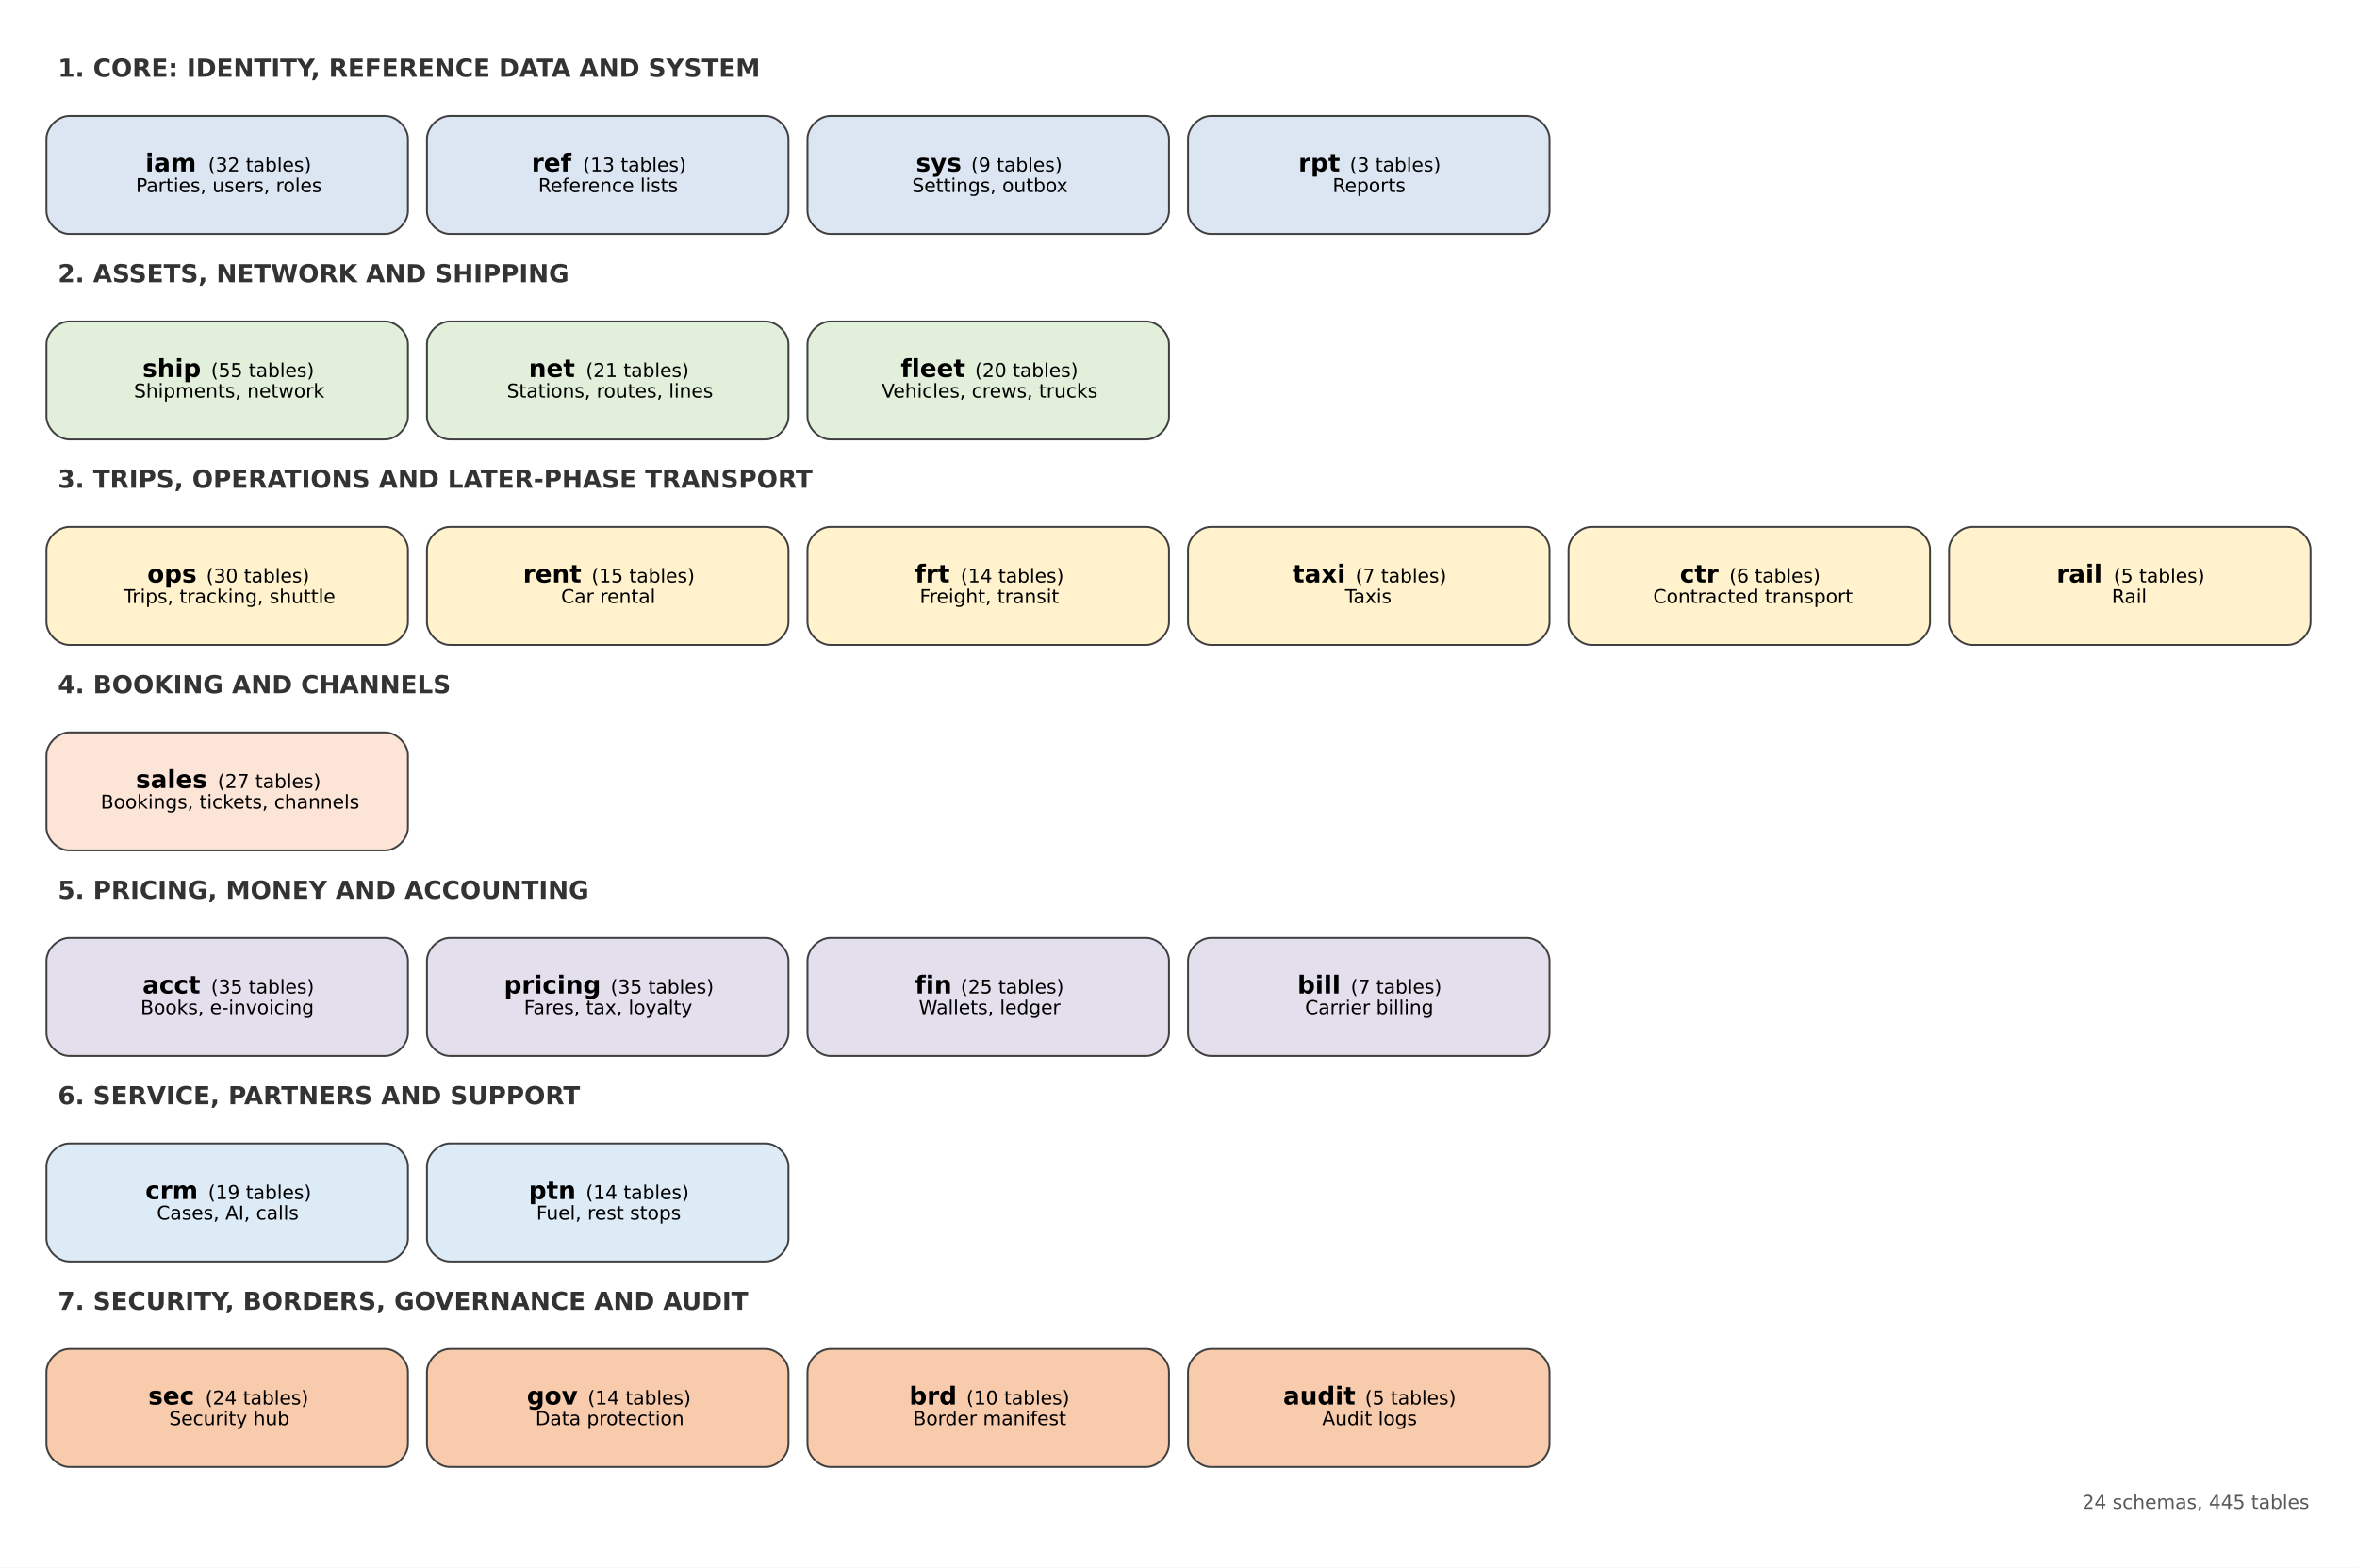
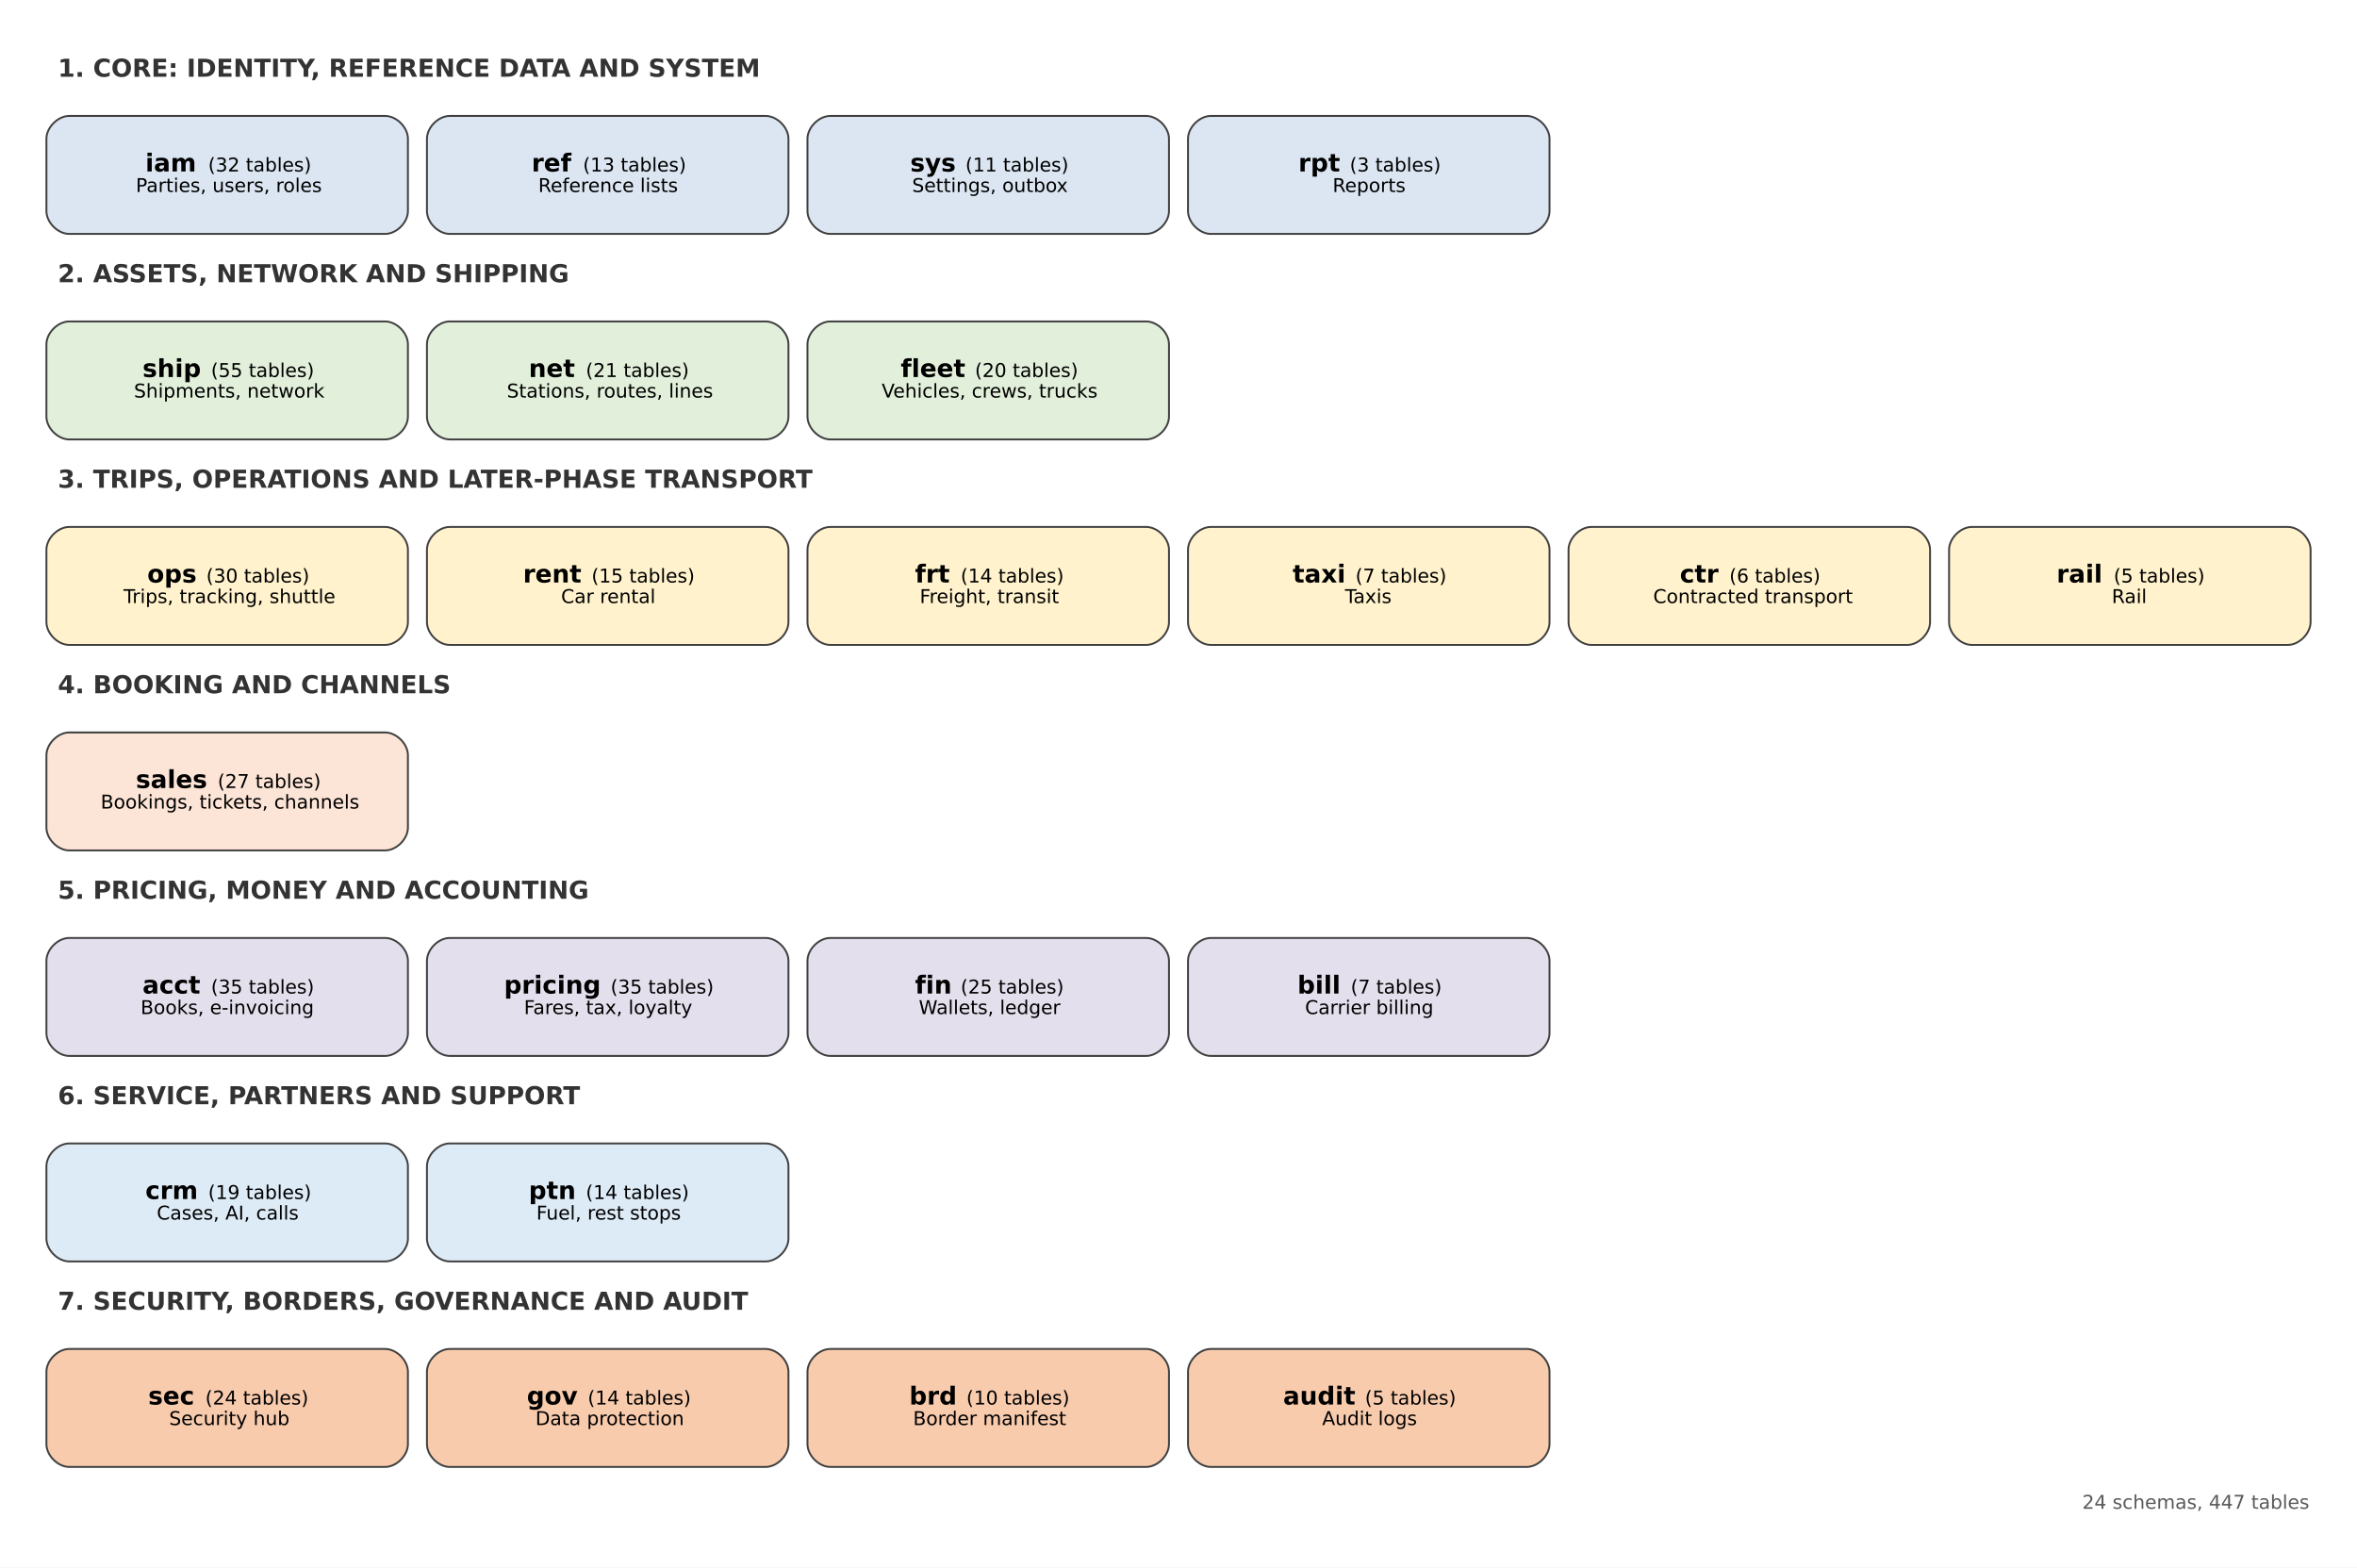
<svg xmlns="http://www.w3.org/2000/svg" width="1239pt" height="824pt" viewBox="0.00 0.00 1238.80 823.80">
  <g id="graph0" class="graph" transform="scale(1 1) rotate(0) translate(14.4 809.4)">
    <polygon fill="white" stroke="transparent" points="-14.4,14.4 -14.4,-809.4 1224.4,-809.4 1224.4,14.4 -14.4,14.4" />
    <g id="node1" class="node">
      <text text-anchor="start" x="16" y="-769.1" font-family="DejaVu Sans" font-weight="bold" font-size="13.00" fill="#333333">1. CORE: IDENTITY, REFERENCE DATA AND SYSTEM</text>
      <path fill="#dce6f2" stroke="transparent" d="M22,-686.5C22,-686.5 188,-686.5 188,-686.5 194,-686.5 200,-692.5 200,-698.5 200,-698.5 200,-736.5 200,-736.5 200,-742.5 194,-748.5 188,-748.5 188,-748.5 22,-748.5 22,-748.5 16,-748.5 10,-742.5 10,-736.5 10,-736.5 10,-698.5 10,-698.5 10,-692.5 16,-686.5 22,-686.5" />
      <path fill="none" stroke="#404040" d="M22,-686.5C22,-686.5 188,-686.5 188,-686.5 194,-686.5 200,-692.5 200,-698.5 200,-698.5 200,-736.5 200,-736.5 200,-742.5 194,-748.5 188,-748.5 188,-748.5 22,-748.5 22,-748.5 16,-748.5 10,-742.5 10,-736.5 10,-736.5 10,-698.5 10,-698.5 10,-692.5 16,-686.5 22,-686.5" />
      <text text-anchor="start" x="62" y="-719.3" font-family="DejaVu Sans" font-weight="bold" font-size="13.00">iam</text>
      <text text-anchor="start" x="90" y="-719.3" font-family="DejaVu Sans" font-size="14.00"> </text>
      <text text-anchor="start" x="95" y="-719.3" font-family="DejaVu Sans" font-size="10.00">(32 tables)</text>
      <text text-anchor="start" x="57" y="-708.5" font-family="DejaVu Sans" font-size="10.00">Parties, users, roles</text>
      <path fill="#dce6f2" stroke="transparent" d="M222,-686.5C222,-686.5 388,-686.5 388,-686.5 394,-686.5 400,-692.5 400,-698.5 400,-698.5 400,-736.5 400,-736.5 400,-742.5 394,-748.5 388,-748.5 388,-748.5 222,-748.5 222,-748.5 216,-748.5 210,-742.5 210,-736.5 210,-736.5 210,-698.5 210,-698.5 210,-692.5 216,-686.5 222,-686.5" />
      <path fill="none" stroke="#404040" d="M222,-686.5C222,-686.5 388,-686.5 388,-686.5 394,-686.5 400,-692.5 400,-698.5 400,-698.5 400,-736.5 400,-736.5 400,-742.5 394,-748.5 388,-748.5 388,-748.5 222,-748.5 222,-748.5 216,-748.5 210,-742.5 210,-736.5 210,-736.5 210,-698.5 210,-698.5 210,-692.5 216,-686.5 222,-686.5" />
      <text text-anchor="start" x="265" y="-719.3" font-family="DejaVu Sans" font-weight="bold" font-size="13.00">ref</text>
      <text text-anchor="start" x="287" y="-719.3" font-family="DejaVu Sans" font-size="14.00"> </text>
      <text text-anchor="start" x="292" y="-719.3" font-family="DejaVu Sans" font-size="10.00">(13 tables)</text>
      <text text-anchor="start" x="268.5" y="-708.5" font-family="DejaVu Sans" font-size="10.00">Reference lists</text>
      <path fill="#dce6f2" stroke="transparent" d="M422,-686.5C422,-686.5 588,-686.5 588,-686.5 594,-686.5 600,-692.5 600,-698.5 600,-698.5 600,-736.5 600,-736.5 600,-742.5 594,-748.5 588,-748.5 588,-748.5 422,-748.5 422,-748.5 416,-748.5 410,-742.5 410,-736.5 410,-736.5 410,-698.5 410,-698.5 410,-692.5 416,-686.5 422,-686.5" />
      <path fill="none" stroke="#404040" d="M422,-686.5C422,-686.5 588,-686.5 588,-686.5 594,-686.5 600,-692.5 600,-698.5 600,-698.5 600,-736.5 600,-736.5 600,-742.5 594,-748.5 588,-748.5 588,-748.5 422,-748.5 422,-748.5 416,-748.5 410,-742.5 410,-736.5 410,-736.5 410,-698.5 410,-698.5 410,-692.5 416,-686.5 422,-686.5" />
-       <text text-anchor="start" x="467" y="-719.3" font-family="DejaVu Sans" font-weight="bold" font-size="13.00">sys</text>
-       <text text-anchor="start" x="491" y="-719.3" font-family="DejaVu Sans" font-size="14.00"> </text>
-       <text text-anchor="start" x="496" y="-719.3" font-family="DejaVu Sans" font-size="10.00">(9 tables)</text>
+       <text text-anchor="start" x="464" y="-719.3" font-family="DejaVu Sans" font-weight="bold" font-size="13.00">sys</text>
+       <text text-anchor="start" x="488" y="-719.3" font-family="DejaVu Sans" font-size="14.00"> </text>
+       <text text-anchor="start" x="493" y="-719.3" font-family="DejaVu Sans" font-size="10.00">(11 tables)</text>
      <text text-anchor="start" x="465" y="-708.5" font-family="DejaVu Sans" font-size="10.00">Settings, outbox</text>
      <path fill="#dce6f2" stroke="transparent" d="M622,-686.5C622,-686.5 788,-686.5 788,-686.5 794,-686.5 800,-692.5 800,-698.5 800,-698.5 800,-736.5 800,-736.5 800,-742.5 794,-748.5 788,-748.5 788,-748.5 622,-748.5 622,-748.5 616,-748.5 610,-742.5 610,-736.5 610,-736.5 610,-698.5 610,-698.5 610,-692.5 616,-686.5 622,-686.5" />
      <path fill="none" stroke="#404040" d="M622,-686.5C622,-686.5 788,-686.5 788,-686.5 794,-686.5 800,-692.5 800,-698.5 800,-698.5 800,-736.5 800,-736.5 800,-742.5 794,-748.5 788,-748.5 788,-748.5 622,-748.5 622,-748.5 616,-748.5 610,-742.5 610,-736.5 610,-736.5 610,-698.5 610,-698.5 610,-692.5 616,-686.5 622,-686.5" />
      <text text-anchor="start" x="668" y="-719.3" font-family="DejaVu Sans" font-weight="bold" font-size="13.00">rpt</text>
      <text text-anchor="start" x="690" y="-719.3" font-family="DejaVu Sans" font-size="14.00"> </text>
      <text text-anchor="start" x="695" y="-719.3" font-family="DejaVu Sans" font-size="10.00">(3 tables)</text>
      <text text-anchor="start" x="686" y="-708.5" font-family="DejaVu Sans" font-size="10.00">Reports</text>
      <text text-anchor="start" x="16" y="-661.1" font-family="DejaVu Sans" font-weight="bold" font-size="13.00" fill="#333333">2. ASSETS, NETWORK AND SHIPPING</text>
      <path fill="#e2efda" stroke="transparent" d="M22,-578.5C22,-578.5 188,-578.5 188,-578.5 194,-578.5 200,-584.5 200,-590.5 200,-590.5 200,-628.5 200,-628.5 200,-634.5 194,-640.5 188,-640.5 188,-640.5 22,-640.5 22,-640.5 16,-640.5 10,-634.5 10,-628.5 10,-628.5 10,-590.5 10,-590.5 10,-584.5 16,-578.5 22,-578.5" />
      <path fill="none" stroke="#404040" d="M22,-578.5C22,-578.5 188,-578.5 188,-578.5 194,-578.5 200,-584.5 200,-590.5 200,-590.5 200,-628.5 200,-628.5 200,-634.5 194,-640.5 188,-640.5 188,-640.5 22,-640.5 22,-640.5 16,-640.5 10,-634.5 10,-628.5 10,-628.5 10,-590.5 10,-590.5 10,-584.5 16,-578.5 22,-578.5" />
      <text text-anchor="start" x="60.5" y="-611.3" font-family="DejaVu Sans" font-weight="bold" font-size="13.00">ship</text>
      <text text-anchor="start" x="91.5" y="-611.3" font-family="DejaVu Sans" font-size="14.00"> </text>
      <text text-anchor="start" x="96.5" y="-611.3" font-family="DejaVu Sans" font-size="10.00">(55 tables)</text>
      <text text-anchor="start" x="56" y="-600.5" font-family="DejaVu Sans" font-size="10.00">Shipments, network</text>
      <path fill="#e2efda" stroke="transparent" d="M222,-578.5C222,-578.5 388,-578.5 388,-578.5 394,-578.5 400,-584.5 400,-590.5 400,-590.5 400,-628.5 400,-628.5 400,-634.5 394,-640.5 388,-640.5 388,-640.5 222,-640.5 222,-640.5 216,-640.5 210,-634.5 210,-628.5 210,-628.5 210,-590.5 210,-590.5 210,-584.5 216,-578.5 222,-578.5" />
      <path fill="none" stroke="#404040" d="M222,-578.5C222,-578.5 388,-578.5 388,-578.5 394,-578.5 400,-584.5 400,-590.5 400,-590.5 400,-628.5 400,-628.5 400,-634.5 394,-640.5 388,-640.5 388,-640.5 222,-640.5 222,-640.5 216,-640.5 210,-634.5 210,-628.5 210,-628.5 210,-590.5 210,-590.5 210,-584.5 216,-578.5 222,-578.5" />
      <text text-anchor="start" x="263.5" y="-611.3" font-family="DejaVu Sans" font-weight="bold" font-size="13.00">net</text>
      <text text-anchor="start" x="288.5" y="-611.3" font-family="DejaVu Sans" font-size="14.00"> </text>
      <text text-anchor="start" x="293.5" y="-611.3" font-family="DejaVu Sans" font-size="10.00">(21 tables)</text>
      <text text-anchor="start" x="252" y="-600.5" font-family="DejaVu Sans" font-size="10.00">Stations, routes, lines</text>
      <path fill="#e2efda" stroke="transparent" d="M422,-578.5C422,-578.5 588,-578.5 588,-578.5 594,-578.5 600,-584.5 600,-590.5 600,-590.5 600,-628.5 600,-628.5 600,-634.5 594,-640.5 588,-640.5 588,-640.5 422,-640.5 422,-640.5 416,-640.5 410,-634.5 410,-628.5 410,-628.5 410,-590.5 410,-590.5 410,-584.5 416,-578.5 422,-578.5" />
      <path fill="none" stroke="#404040" d="M422,-578.5C422,-578.5 588,-578.5 588,-578.5 594,-578.5 600,-584.5 600,-590.5 600,-590.5 600,-628.5 600,-628.5 600,-634.5 594,-640.5 588,-640.5 588,-640.5 422,-640.5 422,-640.5 416,-640.5 410,-634.5 410,-628.5 410,-628.5 410,-590.5 410,-590.5 410,-584.5 416,-578.5 422,-578.5" />
      <text text-anchor="start" x="459" y="-611.3" font-family="DejaVu Sans" font-weight="bold" font-size="13.00">fleet</text>
      <text text-anchor="start" x="493" y="-611.3" font-family="DejaVu Sans" font-size="14.00"> </text>
      <text text-anchor="start" x="498" y="-611.3" font-family="DejaVu Sans" font-size="10.00">(20 tables)</text>
      <text text-anchor="start" x="449" y="-600.5" font-family="DejaVu Sans" font-size="10.00">Vehicles, crews, trucks</text>
      <text text-anchor="start" x="16" y="-553.1" font-family="DejaVu Sans" font-weight="bold" font-size="13.00" fill="#333333">3. TRIPS, OPERATIONS AND LATER-PHASE TRANSPORT</text>
      <path fill="#fff2cc" stroke="transparent" d="M22,-470.5C22,-470.5 188,-470.5 188,-470.5 194,-470.5 200,-476.5 200,-482.5 200,-482.5 200,-520.5 200,-520.5 200,-526.5 194,-532.5 188,-532.5 188,-532.5 22,-532.5 22,-532.5 16,-532.5 10,-526.5 10,-520.5 10,-520.5 10,-482.5 10,-482.5 10,-476.5 16,-470.5 22,-470.5" />
      <path fill="none" stroke="#404040" d="M22,-470.5C22,-470.5 188,-470.5 188,-470.5 194,-470.5 200,-476.5 200,-482.5 200,-482.5 200,-520.5 200,-520.5 200,-526.5 194,-532.5 188,-532.5 188,-532.5 22,-532.5 22,-532.5 16,-532.5 10,-526.5 10,-520.5 10,-520.5 10,-482.5 10,-482.5 10,-476.5 16,-470.5 22,-470.5" />
      <text text-anchor="start" x="63" y="-503.3" font-family="DejaVu Sans" font-weight="bold" font-size="13.00">ops</text>
      <text text-anchor="start" x="89" y="-503.3" font-family="DejaVu Sans" font-size="14.00"> </text>
      <text text-anchor="start" x="94" y="-503.3" font-family="DejaVu Sans" font-size="10.00">(30 tables)</text>
      <text text-anchor="start" x="50.5" y="-492.5" font-family="DejaVu Sans" font-size="10.00">Trips, tracking, shuttle</text>
      <path fill="#fff2cc" stroke="transparent" d="M222,-470.5C222,-470.5 388,-470.5 388,-470.5 394,-470.5 400,-476.5 400,-482.5 400,-482.5 400,-520.5 400,-520.5 400,-526.5 394,-532.5 388,-532.5 388,-532.5 222,-532.5 222,-532.5 216,-532.5 210,-526.5 210,-520.5 210,-520.5 210,-482.5 210,-482.5 210,-476.5 216,-470.5 222,-470.5" />
      <path fill="none" stroke="#404040" d="M222,-470.5C222,-470.5 388,-470.5 388,-470.5 394,-470.5 400,-476.5 400,-482.5 400,-482.5 400,-520.5 400,-520.5 400,-526.5 394,-532.5 388,-532.5 388,-532.5 222,-532.5 222,-532.5 216,-532.5 210,-526.5 210,-520.5 210,-520.5 210,-482.5 210,-482.5 210,-476.5 216,-470.5 222,-470.5" />
      <text text-anchor="start" x="260.5" y="-503.3" font-family="DejaVu Sans" font-weight="bold" font-size="13.00">rent</text>
      <text text-anchor="start" x="291.5" y="-503.3" font-family="DejaVu Sans" font-size="14.00"> </text>
      <text text-anchor="start" x="296.5" y="-503.3" font-family="DejaVu Sans" font-size="10.00">(15 tables)</text>
      <text text-anchor="start" x="280.5" y="-492.5" font-family="DejaVu Sans" font-size="10.00">Car rental</text>
      <path fill="#fff2cc" stroke="transparent" d="M422,-470.5C422,-470.5 588,-470.5 588,-470.5 594,-470.5 600,-476.5 600,-482.5 600,-482.5 600,-520.5 600,-520.5 600,-526.5 594,-532.5 588,-532.5 588,-532.5 422,-532.5 422,-532.5 416,-532.5 410,-526.5 410,-520.5 410,-520.5 410,-482.5 410,-482.5 410,-476.5 416,-470.5 422,-470.5" />
      <path fill="none" stroke="#404040" d="M422,-470.5C422,-470.5 588,-470.5 588,-470.5 594,-470.5 600,-476.5 600,-482.5 600,-482.5 600,-520.5 600,-520.5 600,-526.5 594,-532.5 588,-532.5 588,-532.5 422,-532.5 422,-532.5 416,-532.5 410,-526.5 410,-520.5 410,-520.5 410,-482.5 410,-482.5 410,-476.5 416,-470.5 422,-470.5" />
      <text text-anchor="start" x="466.5" y="-503.3" font-family="DejaVu Sans" font-weight="bold" font-size="13.00">frt</text>
      <text text-anchor="start" x="485.5" y="-503.3" font-family="DejaVu Sans" font-size="14.00"> </text>
      <text text-anchor="start" x="490.5" y="-503.3" font-family="DejaVu Sans" font-size="10.00">(14 tables)</text>
      <text text-anchor="start" x="469" y="-492.5" font-family="DejaVu Sans" font-size="10.00">Freight, transit</text>
      <path fill="#fff2cc" stroke="transparent" d="M622,-470.5C622,-470.5 788,-470.5 788,-470.5 794,-470.5 800,-476.5 800,-482.5 800,-482.5 800,-520.5 800,-520.5 800,-526.5 794,-532.5 788,-532.5 788,-532.5 622,-532.5 622,-532.5 616,-532.5 610,-526.5 610,-520.5 610,-520.5 610,-482.5 610,-482.5 610,-476.5 616,-470.5 622,-470.5" />
      <path fill="none" stroke="#404040" d="M622,-470.5C622,-470.5 788,-470.5 788,-470.5 794,-470.5 800,-476.5 800,-482.5 800,-482.5 800,-520.5 800,-520.5 800,-526.5 794,-532.5 788,-532.5 788,-532.5 622,-532.5 622,-532.5 616,-532.5 610,-526.5 610,-520.5 610,-520.5 610,-482.5 610,-482.5 610,-476.5 616,-470.5 622,-470.5" />
      <text text-anchor="start" x="665" y="-503.3" font-family="DejaVu Sans" font-weight="bold" font-size="13.00">taxi</text>
      <text text-anchor="start" x="693" y="-503.3" font-family="DejaVu Sans" font-size="14.00"> </text>
      <text text-anchor="start" x="698" y="-503.3" font-family="DejaVu Sans" font-size="10.00">(7 tables)</text>
      <text text-anchor="start" x="692.5" y="-492.5" font-family="DejaVu Sans" font-size="10.00">Taxis</text>
      <path fill="#fff2cc" stroke="transparent" d="M822,-470.5C822,-470.5 988,-470.5 988,-470.5 994,-470.5 1000,-476.5 1000,-482.5 1000,-482.5 1000,-520.5 1000,-520.5 1000,-526.5 994,-532.5 988,-532.5 988,-532.5 822,-532.5 822,-532.5 816,-532.5 810,-526.5 810,-520.5 810,-520.5 810,-482.5 810,-482.5 810,-476.5 816,-470.5 822,-470.5" />
      <path fill="none" stroke="#404040" d="M822,-470.5C822,-470.5 988,-470.5 988,-470.5 994,-470.5 1000,-476.5 1000,-482.5 1000,-482.5 1000,-520.5 1000,-520.5 1000,-526.5 994,-532.5 988,-532.5 988,-532.5 822,-532.5 822,-532.5 816,-532.5 810,-526.5 810,-520.5 810,-520.5 810,-482.5 810,-482.5 810,-476.5 816,-470.5 822,-470.5" />
      <text text-anchor="start" x="868.5" y="-503.3" font-family="DejaVu Sans" font-weight="bold" font-size="13.00">ctr</text>
      <text text-anchor="start" x="889.5" y="-503.3" font-family="DejaVu Sans" font-size="14.00"> </text>
      <text text-anchor="start" x="894.5" y="-503.3" font-family="DejaVu Sans" font-size="10.00">(6 tables)</text>
      <text text-anchor="start" x="854.5" y="-492.5" font-family="DejaVu Sans" font-size="10.00">Contracted transport</text>
      <path fill="#fff2cc" stroke="transparent" d="M1022,-470.5C1022,-470.5 1188,-470.5 1188,-470.5 1194,-470.5 1200,-476.5 1200,-482.5 1200,-482.5 1200,-520.5 1200,-520.5 1200,-526.5 1194,-532.5 1188,-532.5 1188,-532.5 1022,-532.5 1022,-532.5 1016,-532.5 1010,-526.5 1010,-520.5 1010,-520.5 1010,-482.5 1010,-482.5 1010,-476.5 1016,-470.5 1022,-470.5" />
      <path fill="none" stroke="#404040" d="M1022,-470.5C1022,-470.5 1188,-470.5 1188,-470.5 1194,-470.5 1200,-476.5 1200,-482.5 1200,-482.5 1200,-520.5 1200,-520.5 1200,-526.5 1194,-532.5 1188,-532.5 1188,-532.5 1022,-532.5 1022,-532.5 1016,-532.5 1010,-526.5 1010,-520.5 1010,-520.5 1010,-482.5 1010,-482.5 1010,-476.5 1016,-470.5 1022,-470.5" />
      <text text-anchor="start" x="1066.5" y="-503.3" font-family="DejaVu Sans" font-weight="bold" font-size="13.00">rail</text>
      <text text-anchor="start" x="1091.5" y="-503.3" font-family="DejaVu Sans" font-size="14.00"> </text>
      <text text-anchor="start" x="1096.5" y="-503.3" font-family="DejaVu Sans" font-size="10.00">(5 tables)</text>
      <text text-anchor="start" x="1095.5" y="-492.5" font-family="DejaVu Sans" font-size="10.00">Rail</text>
      <text text-anchor="start" x="16" y="-445.1" font-family="DejaVu Sans" font-weight="bold" font-size="13.00" fill="#333333">4. BOOKING AND CHANNELS</text>
      <path fill="#fce4d6" stroke="transparent" d="M22,-362.5C22,-362.5 188,-362.5 188,-362.5 194,-362.5 200,-368.5 200,-374.5 200,-374.5 200,-412.5 200,-412.5 200,-418.5 194,-424.5 188,-424.5 188,-424.5 22,-424.5 22,-424.5 16,-424.5 10,-418.5 10,-412.5 10,-412.5 10,-374.5 10,-374.5 10,-368.5 16,-362.5 22,-362.5" />
      <path fill="none" stroke="#404040" d="M22,-362.5C22,-362.5 188,-362.5 188,-362.5 194,-362.5 200,-368.5 200,-374.5 200,-374.5 200,-412.5 200,-412.5 200,-418.5 194,-424.5 188,-424.5 188,-424.5 22,-424.5 22,-424.5 16,-424.5 10,-418.5 10,-412.5 10,-412.5 10,-374.5 10,-374.5 10,-368.5 16,-362.5 22,-362.5" />
      <text text-anchor="start" x="57" y="-395.3" font-family="DejaVu Sans" font-weight="bold" font-size="13.00">sales</text>
      <text text-anchor="start" x="95" y="-395.3" font-family="DejaVu Sans" font-size="14.00"> </text>
      <text text-anchor="start" x="100" y="-395.3" font-family="DejaVu Sans" font-size="10.00">(27 tables)</text>
      <text text-anchor="start" x="38.5" y="-384.5" font-family="DejaVu Sans" font-size="10.00">Bookings, tickets, channels</text>
      <text text-anchor="start" x="16" y="-337.1" font-family="DejaVu Sans" font-weight="bold" font-size="13.00" fill="#333333">5. PRICING, MONEY AND ACCOUNTING</text>
      <path fill="#e4dfec" stroke="transparent" d="M22,-254.5C22,-254.5 188,-254.5 188,-254.5 194,-254.5 200,-260.5 200,-266.5 200,-266.5 200,-304.5 200,-304.5 200,-310.5 194,-316.5 188,-316.5 188,-316.5 22,-316.5 22,-316.5 16,-316.5 10,-310.5 10,-304.5 10,-304.5 10,-266.5 10,-266.5 10,-260.5 16,-254.5 22,-254.5" />
      <path fill="none" stroke="#404040" d="M22,-254.5C22,-254.5 188,-254.5 188,-254.5 194,-254.5 200,-260.5 200,-266.5 200,-266.5 200,-304.5 200,-304.5 200,-310.5 194,-316.5 188,-316.5 188,-316.5 22,-316.5 22,-316.5 16,-316.5 10,-310.5 10,-304.5 10,-304.5 10,-266.5 10,-266.5 10,-260.5 16,-254.5 22,-254.5" />
      <text text-anchor="start" x="60.5" y="-287.3" font-family="DejaVu Sans" font-weight="bold" font-size="13.00">acct</text>
      <text text-anchor="start" x="91.5" y="-287.3" font-family="DejaVu Sans" font-size="14.00"> </text>
      <text text-anchor="start" x="96.5" y="-287.3" font-family="DejaVu Sans" font-size="10.00">(35 tables)</text>
      <text text-anchor="start" x="59.5" y="-276.5" font-family="DejaVu Sans" font-size="10.00">Books, e-invoicing</text>
      <path fill="#e4dfec" stroke="transparent" d="M222,-254.5C222,-254.5 388,-254.5 388,-254.5 394,-254.5 400,-260.5 400,-266.5 400,-266.5 400,-304.5 400,-304.5 400,-310.5 394,-316.5 388,-316.5 388,-316.5 222,-316.5 222,-316.5 216,-316.5 210,-310.5 210,-304.5 210,-304.5 210,-266.5 210,-266.5 210,-260.5 216,-254.5 222,-254.5" />
      <path fill="none" stroke="#404040" d="M222,-254.5C222,-254.5 388,-254.5 388,-254.5 394,-254.5 400,-260.5 400,-266.5 400,-266.5 400,-304.5 400,-304.5 400,-310.5 394,-316.5 388,-316.5 388,-316.5 222,-316.5 222,-316.5 216,-316.5 210,-310.5 210,-304.5 210,-304.5 210,-266.5 210,-266.5 210,-260.5 216,-254.5 222,-254.5" />
      <text text-anchor="start" x="250.5" y="-287.3" font-family="DejaVu Sans" font-weight="bold" font-size="13.00">pricing</text>
      <text text-anchor="start" x="301.5" y="-287.3" font-family="DejaVu Sans" font-size="14.00"> </text>
      <text text-anchor="start" x="306.5" y="-287.3" font-family="DejaVu Sans" font-size="10.00">(35 tables)</text>
      <text text-anchor="start" x="261" y="-276.5" font-family="DejaVu Sans" font-size="10.00">Fares, tax, loyalty</text>
      <path fill="#e4dfec" stroke="transparent" d="M422,-254.5C422,-254.5 588,-254.5 588,-254.5 594,-254.5 600,-260.5 600,-266.5 600,-266.5 600,-304.5 600,-304.5 600,-310.5 594,-316.5 588,-316.5 588,-316.5 422,-316.5 422,-316.5 416,-316.5 410,-310.5 410,-304.5 410,-304.5 410,-266.5 410,-266.5 410,-260.5 416,-254.5 422,-254.5" />
      <path fill="none" stroke="#404040" d="M422,-254.5C422,-254.5 588,-254.5 588,-254.5 594,-254.5 600,-260.5 600,-266.5 600,-266.5 600,-304.5 600,-304.5 600,-310.5 594,-316.5 588,-316.5 588,-316.5 422,-316.5 422,-316.5 416,-316.5 410,-310.5 410,-304.5 410,-304.5 410,-266.5 410,-266.5 410,-260.5 416,-254.5 422,-254.5" />
      <text text-anchor="start" x="466.5" y="-287.3" font-family="DejaVu Sans" font-weight="bold" font-size="13.00">fin</text>
      <text text-anchor="start" x="485.5" y="-287.3" font-family="DejaVu Sans" font-size="14.00"> </text>
      <text text-anchor="start" x="490.5" y="-287.3" font-family="DejaVu Sans" font-size="10.00">(25 tables)</text>
      <text text-anchor="start" x="468.5" y="-276.5" font-family="DejaVu Sans" font-size="10.00">Wallets, ledger</text>
      <path fill="#e4dfec" stroke="transparent" d="M622,-254.5C622,-254.5 788,-254.5 788,-254.5 794,-254.5 800,-260.5 800,-266.5 800,-266.5 800,-304.5 800,-304.5 800,-310.5 794,-316.5 788,-316.5 788,-316.5 622,-316.5 622,-316.5 616,-316.5 610,-310.5 610,-304.5 610,-304.5 610,-266.5 610,-266.5 610,-260.5 616,-254.5 622,-254.5" />
      <path fill="none" stroke="#404040" d="M622,-254.5C622,-254.5 788,-254.5 788,-254.5 794,-254.5 800,-260.5 800,-266.5 800,-266.5 800,-304.5 800,-304.5 800,-310.5 794,-316.5 788,-316.5 788,-316.5 622,-316.5 622,-316.5 616,-316.5 610,-310.5 610,-304.5 610,-304.5 610,-266.5 610,-266.5 610,-260.5 616,-254.5 622,-254.5" />
      <text text-anchor="start" x="667.5" y="-287.3" font-family="DejaVu Sans" font-weight="bold" font-size="13.00">bill</text>
      <text text-anchor="start" x="690.5" y="-287.3" font-family="DejaVu Sans" font-size="14.00"> </text>
      <text text-anchor="start" x="695.5" y="-287.3" font-family="DejaVu Sans" font-size="10.00">(7 tables)</text>
      <text text-anchor="start" x="671.5" y="-276.5" font-family="DejaVu Sans" font-size="10.00">Carrier billing</text>
      <text text-anchor="start" x="16" y="-229.1" font-family="DejaVu Sans" font-weight="bold" font-size="13.00" fill="#333333">6. SERVICE, PARTNERS AND SUPPORT</text>
      <path fill="#ddebf7" stroke="transparent" d="M22,-146.5C22,-146.5 188,-146.5 188,-146.5 194,-146.5 200,-152.5 200,-158.5 200,-158.5 200,-196.5 200,-196.5 200,-202.5 194,-208.5 188,-208.5 188,-208.5 22,-208.5 22,-208.5 16,-208.5 10,-202.5 10,-196.5 10,-196.5 10,-158.5 10,-158.5 10,-152.5 16,-146.5 22,-146.5" />
      <path fill="none" stroke="#404040" d="M22,-146.5C22,-146.5 188,-146.5 188,-146.5 194,-146.5 200,-152.5 200,-158.5 200,-158.5 200,-196.5 200,-196.5 200,-202.5 194,-208.5 188,-208.5 188,-208.5 22,-208.5 22,-208.5 16,-208.5 10,-202.5 10,-196.5 10,-196.5 10,-158.5 10,-158.5 10,-152.5 16,-146.5 22,-146.5" />
      <text text-anchor="start" x="62" y="-179.3" font-family="DejaVu Sans" font-weight="bold" font-size="13.00">crm</text>
      <text text-anchor="start" x="90" y="-179.3" font-family="DejaVu Sans" font-size="14.00"> </text>
      <text text-anchor="start" x="95" y="-179.3" font-family="DejaVu Sans" font-size="10.00">(19 tables)</text>
      <text text-anchor="start" x="68" y="-168.5" font-family="DejaVu Sans" font-size="10.00">Cases, AI, calls</text>
      <path fill="#ddebf7" stroke="transparent" d="M222,-146.5C222,-146.5 388,-146.5 388,-146.5 394,-146.5 400,-152.5 400,-158.5 400,-158.5 400,-196.5 400,-196.5 400,-202.5 394,-208.5 388,-208.5 388,-208.5 222,-208.5 222,-208.5 216,-208.5 210,-202.5 210,-196.5 210,-196.5 210,-158.5 210,-158.5 210,-152.5 216,-146.5 222,-146.5" />
      <path fill="none" stroke="#404040" d="M222,-146.5C222,-146.5 388,-146.5 388,-146.5 394,-146.5 400,-152.5 400,-158.5 400,-158.5 400,-196.5 400,-196.5 400,-202.5 394,-208.5 388,-208.5 388,-208.5 222,-208.5 222,-208.5 216,-208.5 210,-202.5 210,-196.5 210,-196.5 210,-158.5 210,-158.5 210,-152.5 216,-146.5 222,-146.5" />
      <text text-anchor="start" x="263.5" y="-179.3" font-family="DejaVu Sans" font-weight="bold" font-size="13.00">ptn</text>
      <text text-anchor="start" x="288.5" y="-179.3" font-family="DejaVu Sans" font-size="14.00"> </text>
      <text text-anchor="start" x="293.5" y="-179.3" font-family="DejaVu Sans" font-size="10.00">(14 tables)</text>
      <text text-anchor="start" x="267.5" y="-168.5" font-family="DejaVu Sans" font-size="10.00">Fuel, rest stops</text>
      <text text-anchor="start" x="16" y="-121.1" font-family="DejaVu Sans" font-weight="bold" font-size="13.00" fill="#333333">7. SECURITY, BORDERS, GOVERNANCE AND AUDIT</text>
      <path fill="#f8cbad" stroke="transparent" d="M22,-38.5C22,-38.5 188,-38.5 188,-38.5 194,-38.5 200,-44.5 200,-50.5 200,-50.5 200,-88.5 200,-88.5 200,-94.5 194,-100.5 188,-100.5 188,-100.5 22,-100.5 22,-100.5 16,-100.5 10,-94.5 10,-88.5 10,-88.5 10,-50.5 10,-50.5 10,-44.5 16,-38.5 22,-38.5" />
      <path fill="none" stroke="#404040" d="M22,-38.5C22,-38.5 188,-38.5 188,-38.5 194,-38.5 200,-44.5 200,-50.5 200,-50.5 200,-88.5 200,-88.5 200,-94.5 194,-100.5 188,-100.5 188,-100.5 22,-100.5 22,-100.5 16,-100.5 10,-94.5 10,-88.5 10,-88.5 10,-50.5 10,-50.5 10,-44.5 16,-38.5 22,-38.5" />
      <text text-anchor="start" x="63.5" y="-71.3" font-family="DejaVu Sans" font-weight="bold" font-size="13.00">sec</text>
      <text text-anchor="start" x="88.5" y="-71.3" font-family="DejaVu Sans" font-size="14.00"> </text>
      <text text-anchor="start" x="93.5" y="-71.3" font-family="DejaVu Sans" font-size="10.00">(24 tables)</text>
      <text text-anchor="start" x="74.5" y="-60.5" font-family="DejaVu Sans" font-size="10.00">Security hub</text>
      <path fill="#f8cbad" stroke="transparent" d="M222,-38.5C222,-38.5 388,-38.5 388,-38.5 394,-38.5 400,-44.5 400,-50.5 400,-50.5 400,-88.5 400,-88.5 400,-94.5 394,-100.5 388,-100.5 388,-100.5 222,-100.5 222,-100.5 216,-100.5 210,-94.5 210,-88.5 210,-88.5 210,-50.5 210,-50.5 210,-44.5 216,-38.5 222,-38.5" />
      <path fill="none" stroke="#404040" d="M222,-38.5C222,-38.5 388,-38.5 388,-38.5 394,-38.5 400,-44.5 400,-50.5 400,-50.5 400,-88.5 400,-88.5 400,-94.5 394,-100.5 388,-100.5 388,-100.5 222,-100.5 222,-100.5 216,-100.5 210,-94.5 210,-88.5 210,-88.5 210,-50.5 210,-50.5 210,-44.5 216,-38.5 222,-38.5" />
      <text text-anchor="start" x="262.5" y="-71.3" font-family="DejaVu Sans" font-weight="bold" font-size="13.00">gov</text>
      <text text-anchor="start" x="289.5" y="-71.3" font-family="DejaVu Sans" font-size="14.00"> </text>
      <text text-anchor="start" x="294.5" y="-71.3" font-family="DejaVu Sans" font-size="10.00">(14 tables)</text>
      <text text-anchor="start" x="267" y="-60.5" font-family="DejaVu Sans" font-size="10.00">Data protection</text>
      <path fill="#f8cbad" stroke="transparent" d="M422,-38.5C422,-38.5 588,-38.5 588,-38.5 594,-38.5 600,-44.5 600,-50.5 600,-50.5 600,-88.5 600,-88.5 600,-94.5 594,-100.5 588,-100.5 588,-100.5 422,-100.5 422,-100.5 416,-100.5 410,-94.5 410,-88.5 410,-88.5 410,-50.5 410,-50.5 410,-44.5 416,-38.5 422,-38.5" />
      <path fill="none" stroke="#404040" d="M422,-38.5C422,-38.5 588,-38.5 588,-38.5 594,-38.5 600,-44.5 600,-50.5 600,-50.5 600,-88.5 600,-88.5 600,-94.5 594,-100.5 588,-100.5 588,-100.5 422,-100.5 422,-100.5 416,-100.5 410,-94.5 410,-88.5 410,-88.5 410,-50.5 410,-50.5 410,-44.5 416,-38.5 422,-38.5" />
      <text text-anchor="start" x="463.5" y="-71.3" font-family="DejaVu Sans" font-weight="bold" font-size="13.00">brd</text>
      <text text-anchor="start" x="488.5" y="-71.3" font-family="DejaVu Sans" font-size="14.00"> </text>
      <text text-anchor="start" x="493.5" y="-71.3" font-family="DejaVu Sans" font-size="10.00">(10 tables)</text>
      <text text-anchor="start" x="465.5" y="-60.5" font-family="DejaVu Sans" font-size="10.00">Border manifest</text>
      <path fill="#f8cbad" stroke="transparent" d="M622,-38.5C622,-38.5 788,-38.5 788,-38.5 794,-38.5 800,-44.5 800,-50.5 800,-50.5 800,-88.5 800,-88.5 800,-94.5 794,-100.5 788,-100.5 788,-100.5 622,-100.5 622,-100.5 616,-100.5 610,-94.5 610,-88.5 610,-88.5 610,-50.5 610,-50.5 610,-44.5 616,-38.5 622,-38.5" />
      <path fill="none" stroke="#404040" d="M622,-38.5C622,-38.5 788,-38.5 788,-38.5 794,-38.5 800,-44.5 800,-50.5 800,-50.5 800,-88.5 800,-88.5 800,-94.5 794,-100.5 788,-100.5 788,-100.5 622,-100.5 622,-100.5 616,-100.5 610,-94.5 610,-88.5 610,-88.5 610,-50.5 610,-50.5 610,-44.5 616,-38.5 622,-38.5" />
      <text text-anchor="start" x="660" y="-71.3" font-family="DejaVu Sans" font-weight="bold" font-size="13.00">audit</text>
      <text text-anchor="start" x="698" y="-71.3" font-family="DejaVu Sans" font-size="14.00"> </text>
      <text text-anchor="start" x="703" y="-71.3" font-family="DejaVu Sans" font-size="10.00">(5 tables)</text>
      <text text-anchor="start" x="680.5" y="-60.5" font-family="DejaVu Sans" font-size="10.00">Audit logs</text>
-       <text text-anchor="start" x="1080" y="-16.5" font-family="DejaVu Sans" font-size="10.00" fill="#595959">24 schemas, 445 tables</text>
+       <text text-anchor="start" x="1080" y="-16.5" font-family="DejaVu Sans" font-size="10.00" fill="#595959">24 schemas, 447 tables</text>
    </g>
  </g>
</svg>
